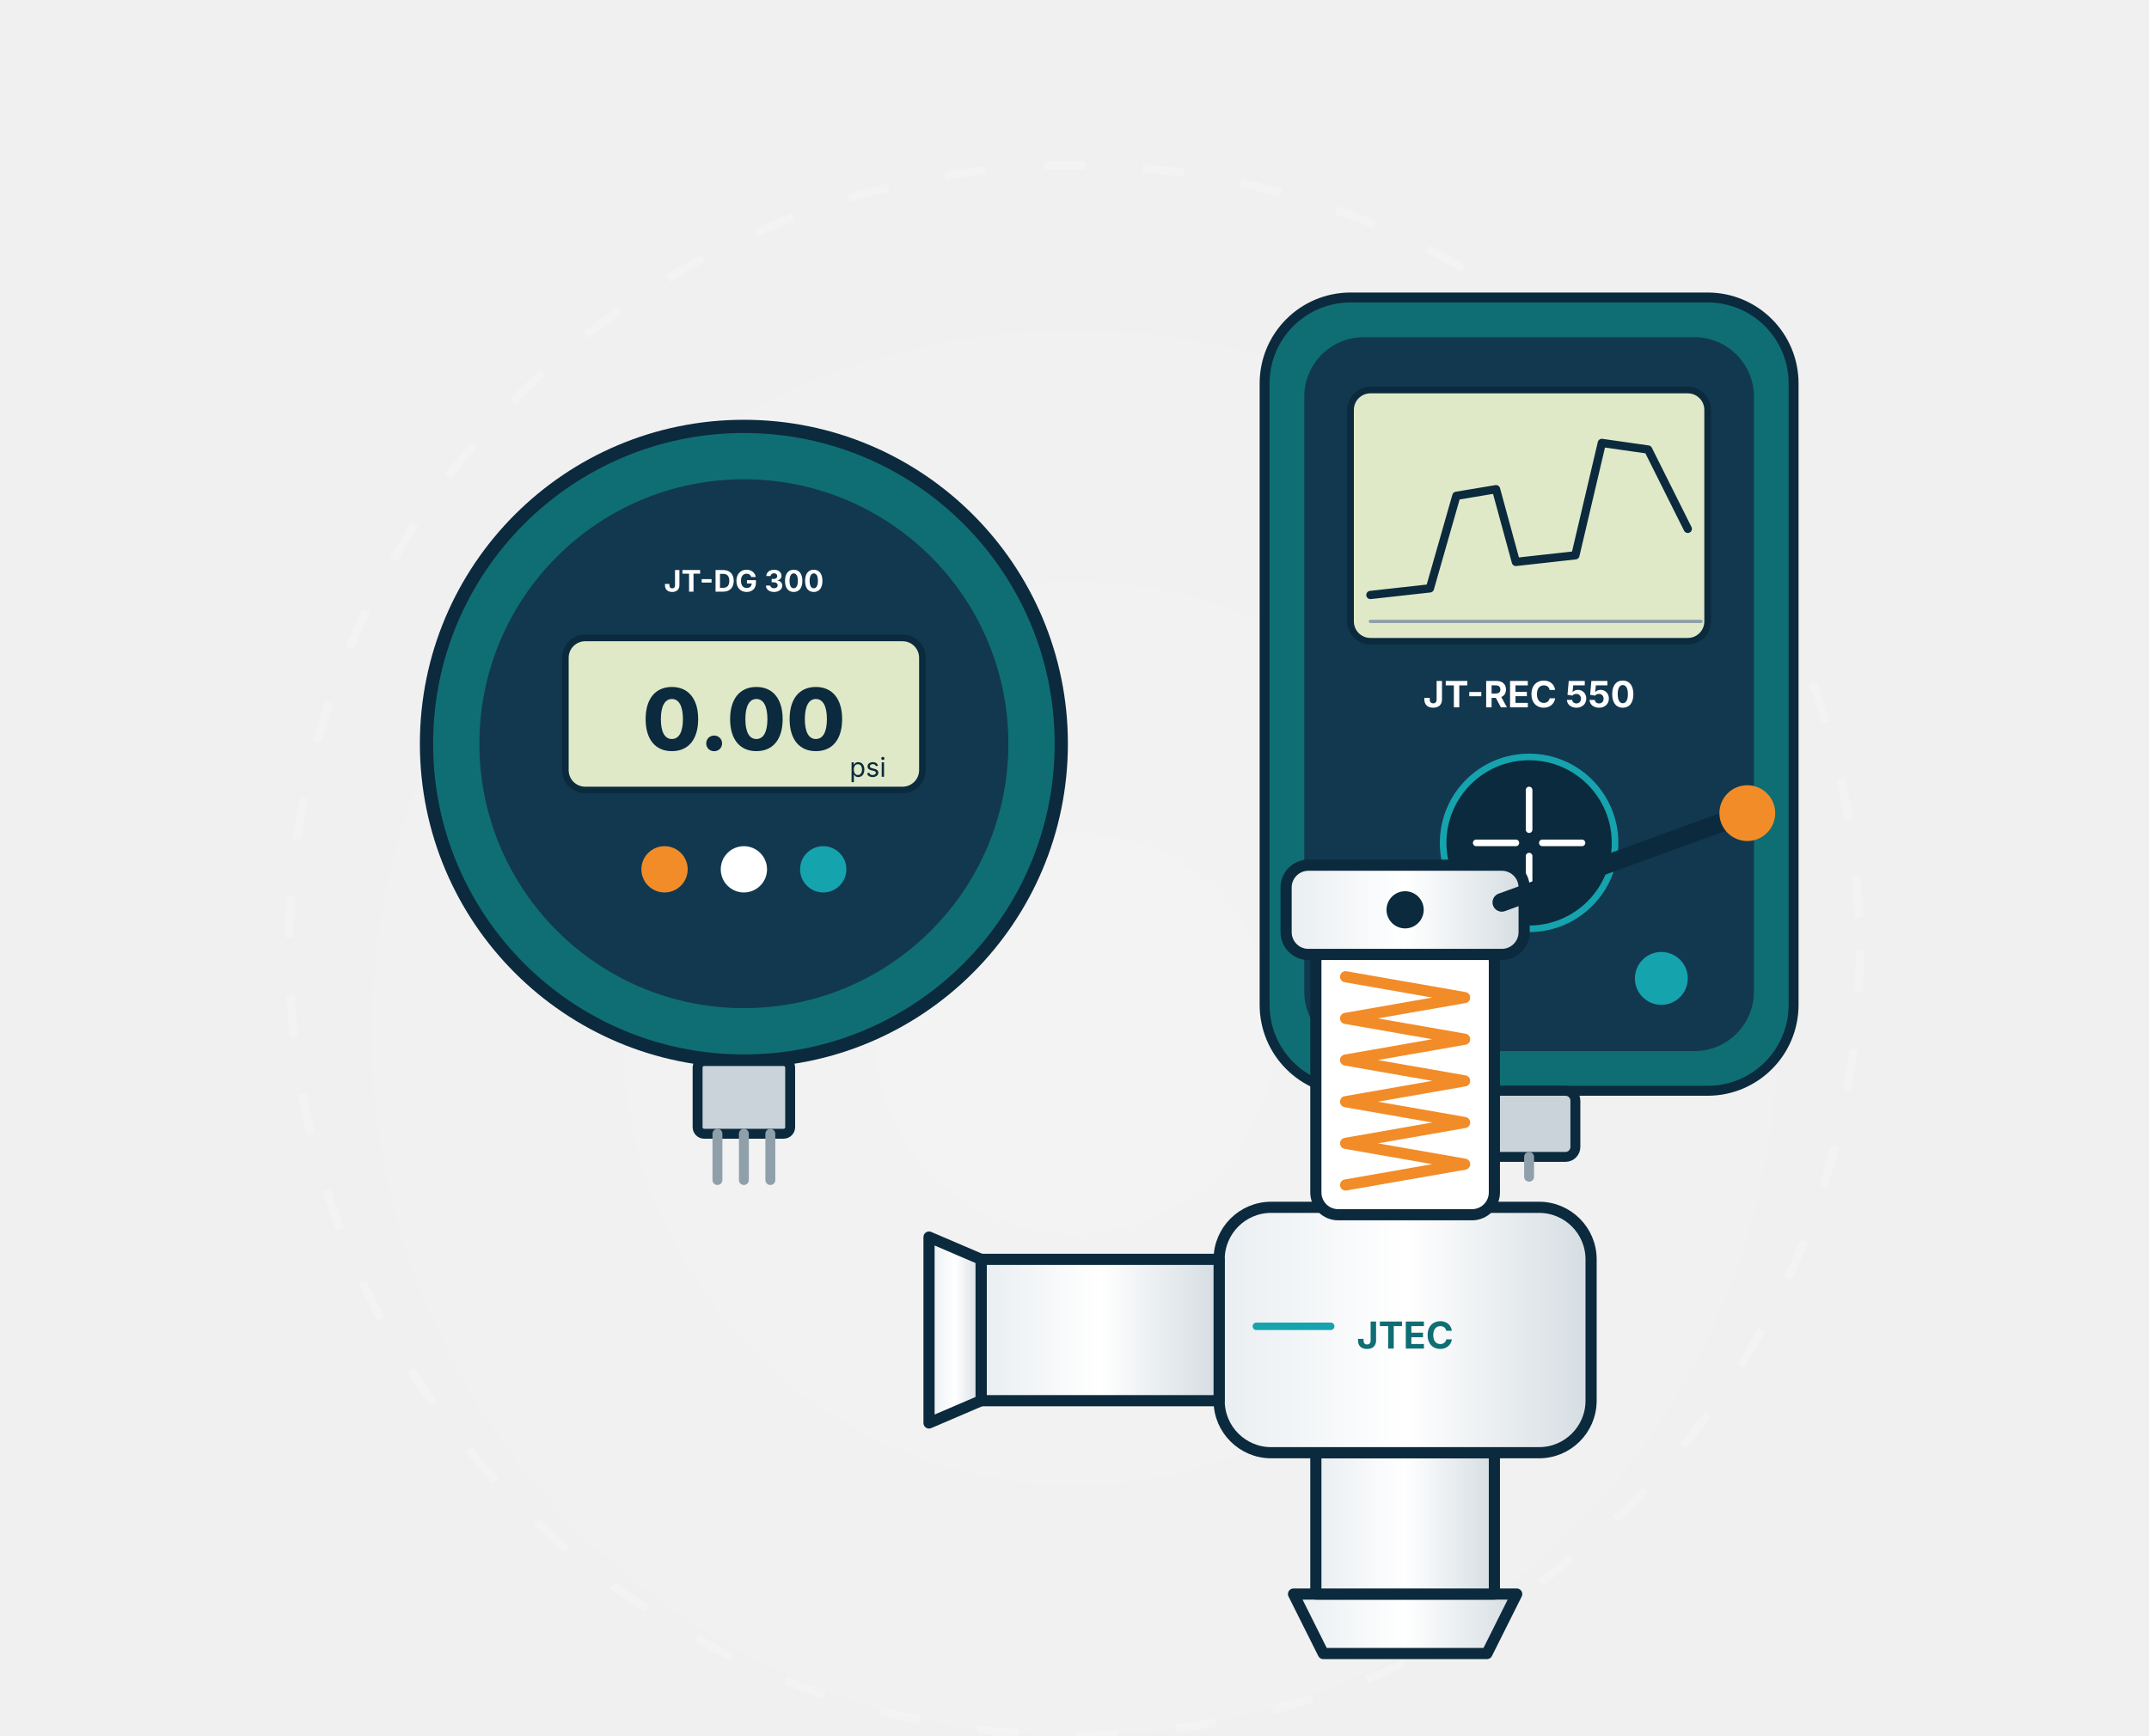
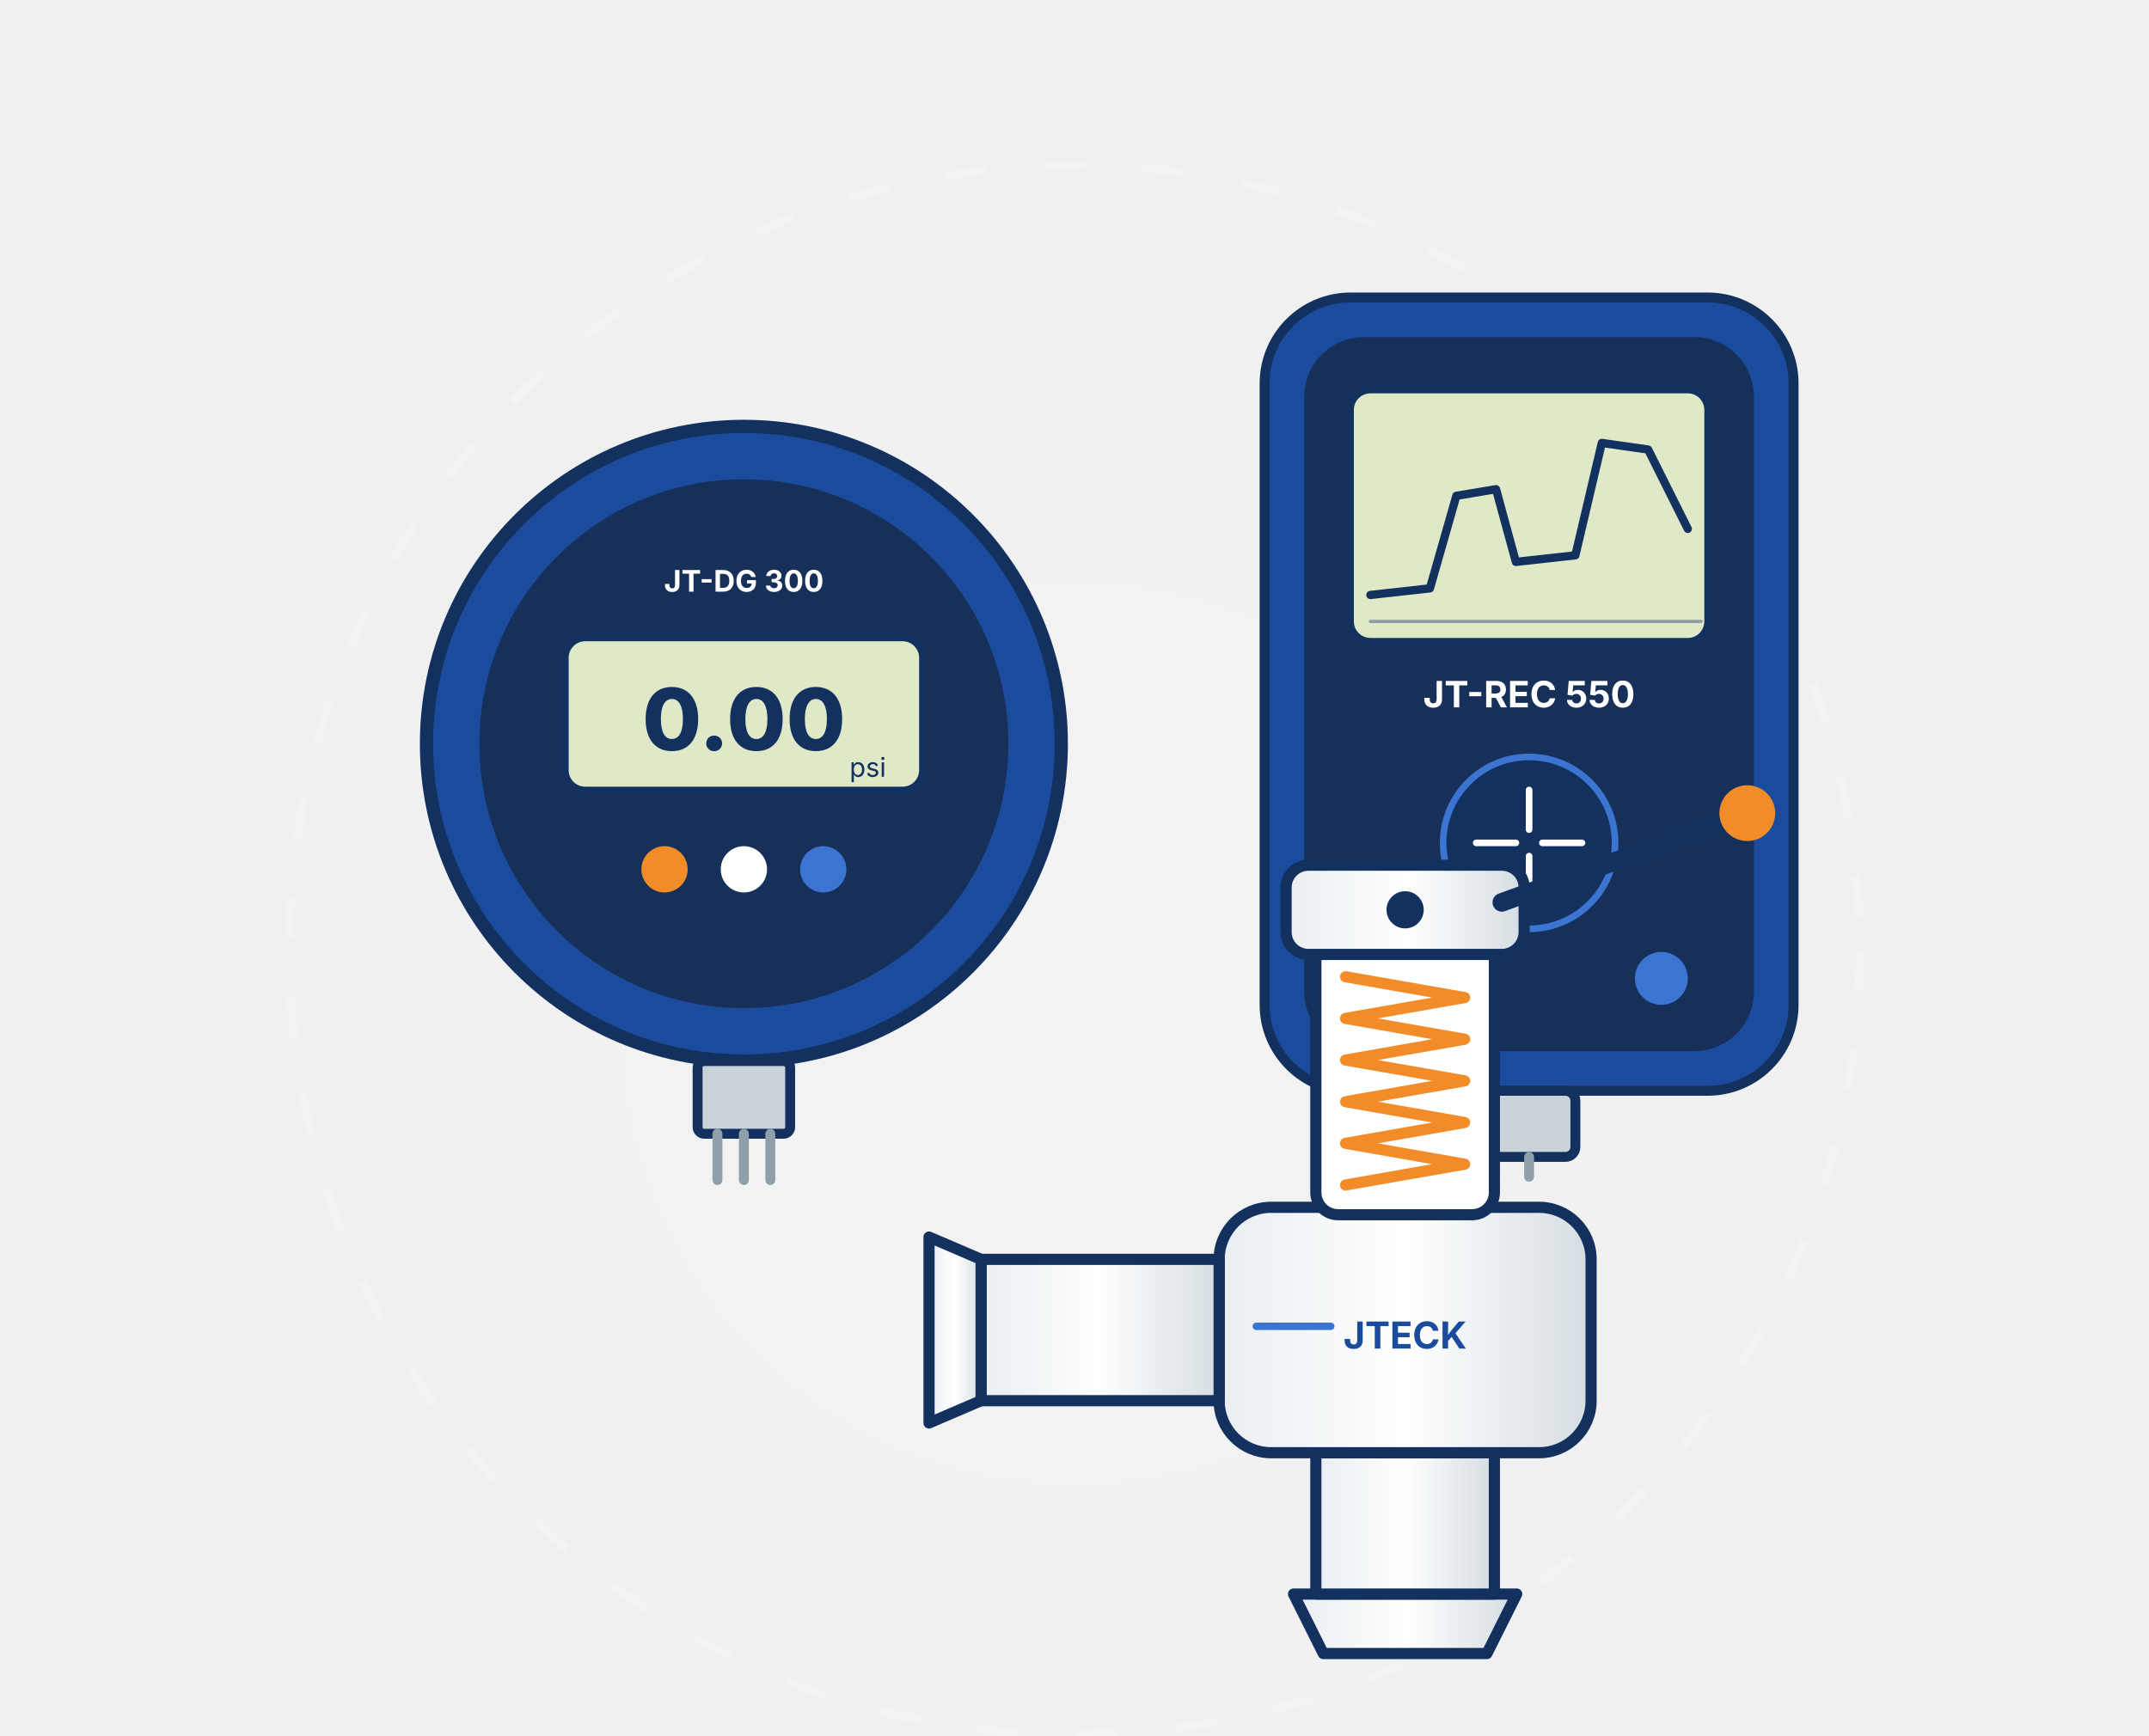
<svg xmlns="http://www.w3.org/2000/svg" viewBox="0 0 520 420" width="520" height="420">
  <defs>
    <linearGradient id="hpsteel" x1="0" y1="0" x2="1" y2="0">
      <stop offset="0" stop-color="#e9eef1" />
      <stop offset=".5" stop-color="#ffffff" />
      <stop offset="1" stop-color="#d5dde2" />
    </linearGradient>
    <radialGradient id="hphalo" cx=".5" cy=".55" r=".5">
      <stop offset="0" stop-color="#ffffff" stop-opacity=".22" />
      <stop offset="1" stop-color="#ffffff" stop-opacity="0" />
    </radialGradient>
  </defs>
  <circle cx="260" cy="230" r="200" fill="url(#hphalo)" />
  <circle cx="260" cy="230" r="190" fill="none" stroke="#ffffff" stroke-opacity=".18" stroke-width="2" stroke-dasharray="10 14" />
-   <g stroke="#0b2a3d" stroke-width="3" stroke-linejoin="round" stroke-linecap="round" fill="url(#hpsteel)">
+   <g stroke="#12315f" stroke-width="3" stroke-linejoin="round" stroke-linecap="round" fill="url(#hpsteel)">
    <g transform="translate(20 60) scale(.8)">
-       <circle cx="200" cy="150" r="96" fill="#0f6e73" stroke="#0b2a3d" stroke-width="4" />
-       <circle cx="200" cy="150" r="80" fill="#12384f" stroke="none" />
-       <rect x="146" y="118" width="108" height="46" rx="6" fill="#dfe9c8" stroke="#0b2a3d" stroke-width="2" />
-       <text x="200" y="152" text-anchor="middle" font-family="Inter, Arial" font-size="26" font-weight="800" fill="#0b2a3d" stroke="none">0.00</text>
-       <text x="243" y="160" text-anchor="end" font-family="Inter, Arial" font-size="8" fill="#0b2a3d" stroke="none">psi</text>
+       <circle cx="200" cy="150" r="96" fill="#1b4b9c" stroke="#12315f" stroke-width="4" />
+       <circle cx="200" cy="150" r="80" fill="#16305a" stroke="none" />
+       <rect x="146" y="118" width="108" height="46" rx="6" fill="#dfe9c8" stroke="#12315f" stroke-width="2" />
+       <text x="200" y="152" text-anchor="middle" font-family="Inter, Arial" font-size="26" font-weight="800" fill="#12315f" stroke="none">0.00</text>
+       <text x="243" y="160" text-anchor="end" font-family="Inter, Arial" font-size="8" fill="#12315f" stroke="none">psi</text>
      <text x="200" y="104" text-anchor="middle" font-family="Inter, Arial" font-size="9" font-weight="700" fill="#ffffff" stroke="none">JT-DG 300</text>
      <circle cx="176" cy="188" r="7" fill="#f28c28" stroke="none" />
      <circle cx="200" cy="188" r="7" fill="#ffffff" stroke="none" />
-       <circle cx="224" cy="188" r="7" fill="#15a3ad" stroke="none" />
+       <circle cx="224" cy="188" r="7" fill="#3b74d1" stroke="none" />
      <rect x="186" y="246" width="28" height="22" rx="2" fill="#c9d3d9" />
      <path d="M192 268v14M200 268v14M208 268v14" stroke="#8fa0aa" />
    </g>
    <g transform="translate(210 40) scale(.8)">
-       <rect x="120" y="40" width="160" height="240" rx="26" fill="#0f6e73" stroke="#0b2a3d" />
-       <rect x="132" y="52" width="136" height="216" rx="18" fill="#12384f" stroke="none" />
-       <rect x="146" y="68" width="108" height="76" rx="6" fill="#dfe9c8" stroke="#0b2a3d" stroke-width="2" />
-       <polyline points="152,130 170,128 178,100 190,98 196,120 214,118 222,84 236,86 248,110" fill="none" stroke="#0b2a3d" stroke-width="2.5" />
+       <rect x="120" y="40" width="160" height="240" rx="26" fill="#1b4b9c" stroke="#12315f" />
+       <rect x="132" y="52" width="136" height="216" rx="18" fill="#16305a" stroke="none" />
+       <rect x="146" y="68" width="108" height="76" rx="6" fill="#dfe9c8" stroke="#12315f" stroke-width="2" />
+       <polyline points="152,130 170,128 178,100 190,98 196,120 214,118 222,84 236,86 248,110" fill="none" stroke="#12315f" stroke-width="2.5" />
      <path d="M152 138h100" stroke="#8fa0aa" stroke-width="1" />
      <text x="200" y="164" text-anchor="middle" font-family="Inter, Arial" font-size="11" font-weight="700" fill="#ffffff" stroke="none">JT-REC 550</text>
-       <circle cx="200" cy="205" r="26" fill="#0b2a3d" stroke="#15a3ad" stroke-width="2" />
+       <circle cx="200" cy="205" r="26" fill="#12315f" stroke="#3b74d1" stroke-width="2" />
      <path d="M200 189v12M200 209v12M184 205h12M204 205h12" stroke="#ffffff" stroke-width="2" />
      <circle cx="160" cy="246" r="8" fill="#f28c28" stroke="none" />
-       <circle cx="240" cy="246" r="8" fill="#15a3ad" stroke="none" />
+       <circle cx="240" cy="246" r="8" fill="#3b74d1" stroke="none" />
      <rect x="186" y="280" width="28" height="20" rx="3" fill="#c9d3d9" />
      <path d="M200 300v6" stroke="#8fa0aa" />
    </g>
    <g transform="translate(160 150) scale(.9)">
      <g transform="translate(0 0) scale(1)">
        <path d="M170 262h60l-8 16h-44z" />
        <rect x="176" y="224" width="48" height="38" />
        <rect x="150" y="158" width="100" height="66" rx="14" />
        <rect x="86" y="172" width="64" height="38" />
        <path d="M86 172v38l-14 6v-50z" />
        <rect x="176" y="86" width="48" height="74" rx="6" fill="#ffffff" />
        <polyline points="184,96 216,101.6 184,107.2 216,112.8 184,118.4 216,124 184,129.6 216,135.2 184,140.8 216,146.4 184,152" fill="none" stroke="#f28c28" stroke-width="3" stroke-linejoin="round" />
        <rect x="168" y="66" width="64" height="24" rx="6" />
-         <circle cx="200" cy="78" r="5" fill="#0b2a3d" stroke="none" />
+         <circle cx="200" cy="78" r="5" fill="#12315f" stroke="none" />
        <path d="M226 76L292 52" stroke-width="5" />
        <circle cx="292" cy="52" r="6" fill="#f28c28" stroke="#f28c28" />
-         <path d="M160 190h20" stroke="#15a3ad" stroke-width="2" />
-         <text x="200" y="196" text-anchor="middle" font-family="Inter, Arial" font-size="10" font-weight="700" fill="#0f6e73" stroke="none">JTEC</text>
+         <path d="M160 190h20" stroke="#3b74d1" stroke-width="2" />
+         <text x="200" y="196" text-anchor="middle" font-family="Inter, Arial" font-size="10" font-weight="700" fill="#1b4b9c" stroke="none">JTECK</text>
      </g>
    </g>
  </g>
</svg>
